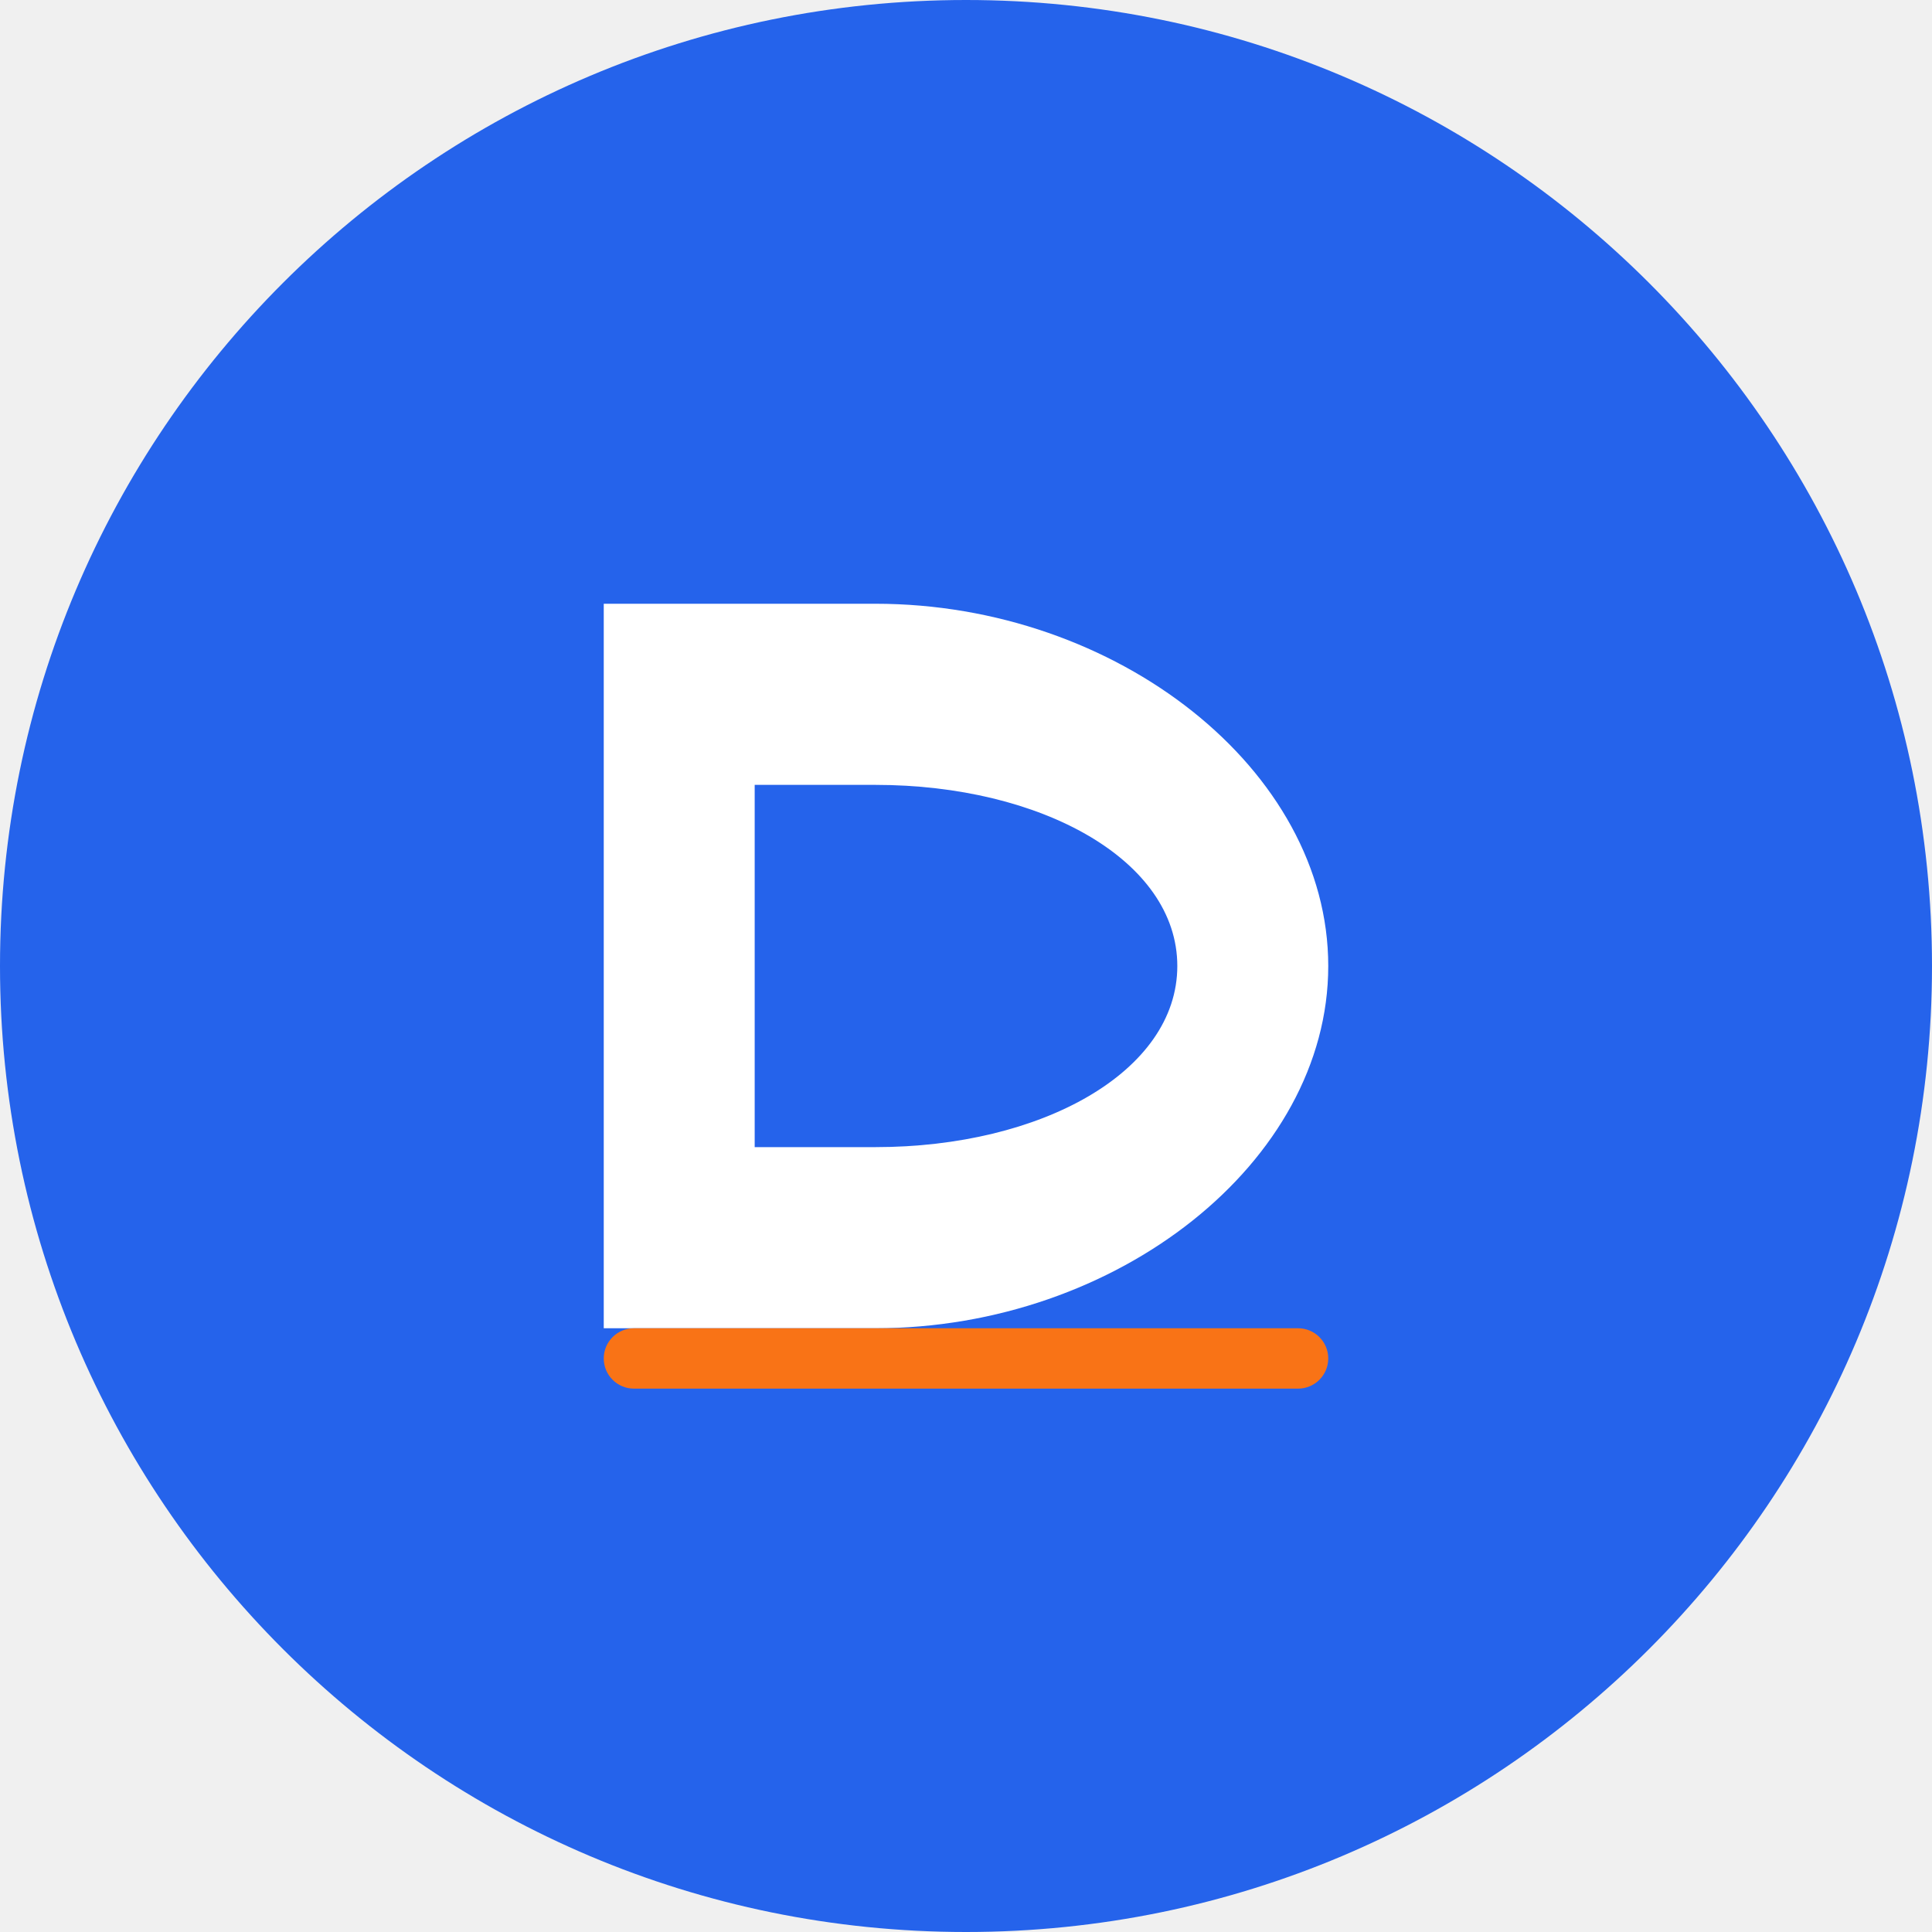
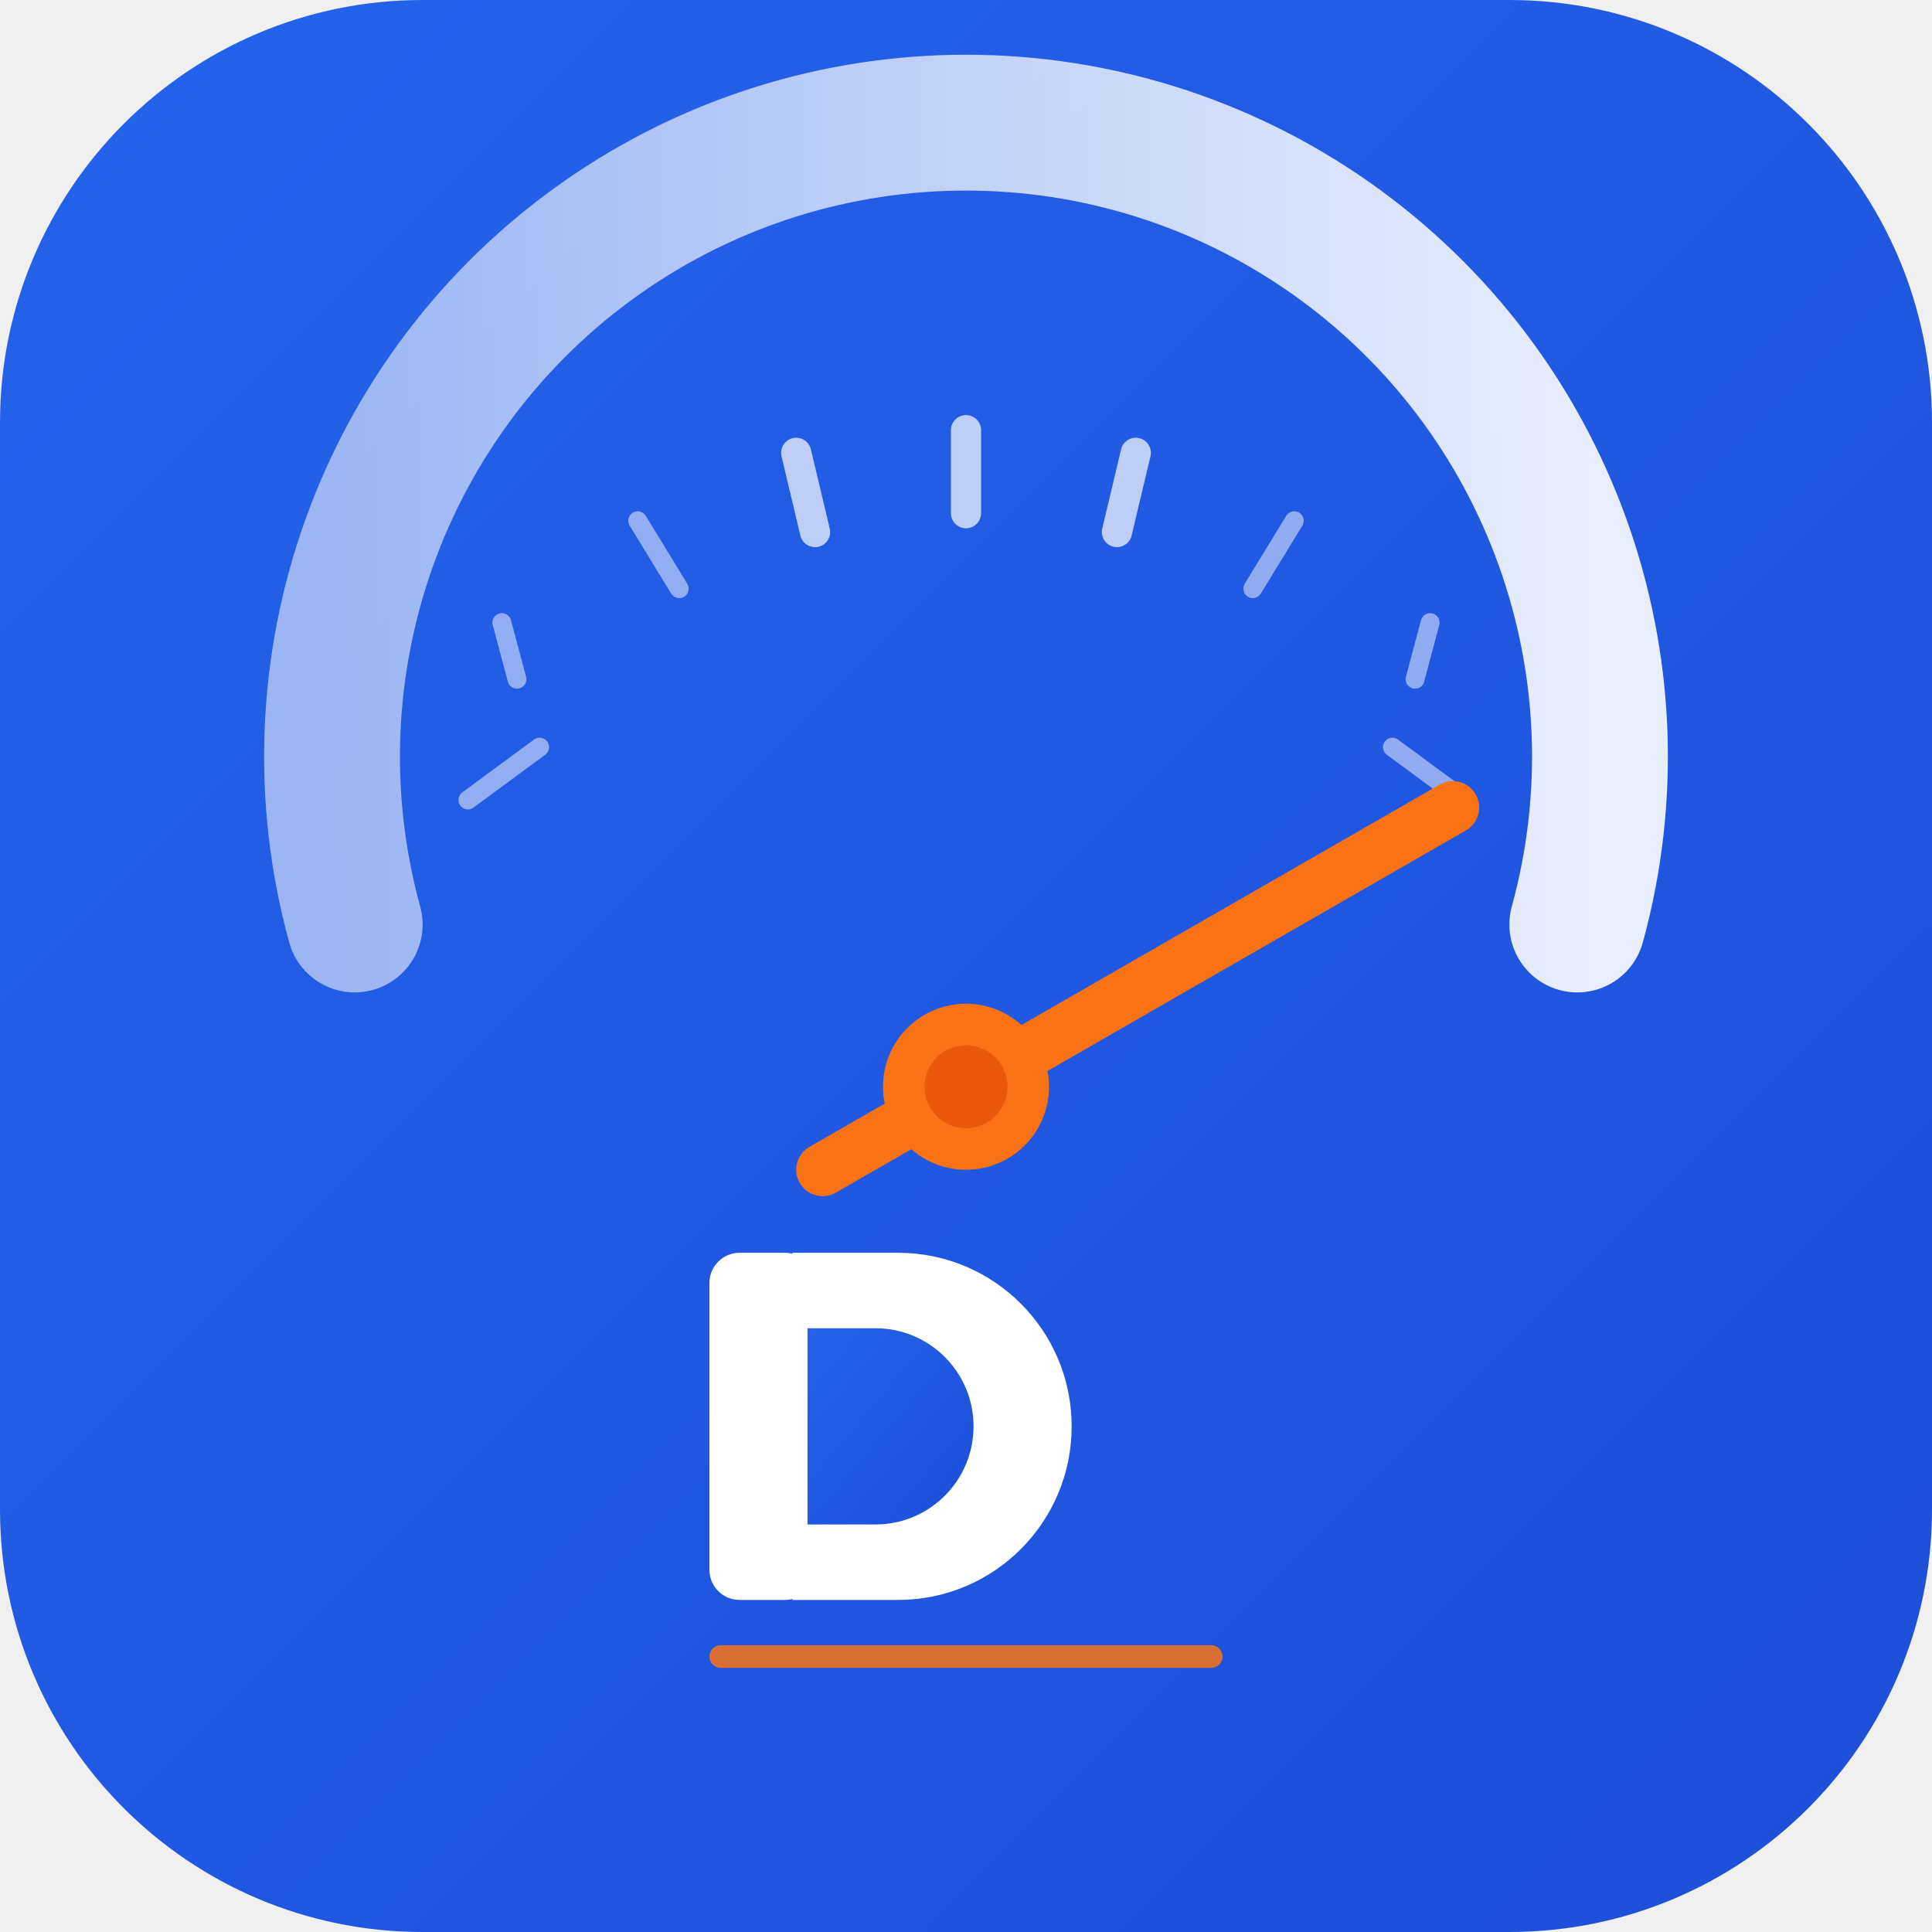
- <svg xmlns="http://www.w3.org/2000/svg" viewBox="0 0 512 512" role="img" aria-label="DriveMaster icon">
-   <circle cx="256" cy="256" r="256" fill="#2563EB" />
-   <path d="M160 160 h72 c64 0 120 44 120 96 s-56 96-120 96 H160 Z M200 208 v96 h32 c44 0 80-20 80-48 s-36-48-80-48 Z" fill="#FFFFFF" />
-   <rect x="160" y="352" width="192" height="16" rx="8" fill="#F97316" />
+ <svg xmlns="http://www.w3.org/2000/svg" viewBox="0 0 512 512" role="img" aria-label="DriveMaster">
+   <defs>
+     <linearGradient id="bg" x1="0%" y1="0%" x2="100%" y2="100%">
+       <stop offset="0%" stop-color="#2563EB" />
+       <stop offset="100%" stop-color="#1D4ED8" />
+     </linearGradient>
+     <linearGradient id="arcGrad" x1="0%" y1="0%" x2="100%" y2="0%">
+       <stop offset="0%" stop-color="#ffffff" stop-opacity="0.55" />
+       <stop offset="100%" stop-color="#ffffff" stop-opacity="0.90" />
+     </linearGradient>
+   </defs>
+   <rect width="512" height="512" rx="112" fill="url(#bg)" />
+   <path d="M 94 245 A 168 168 0 1 1 418 245" fill="none" stroke="url(#arcGrad)" stroke-width="36" stroke-linecap="round" />
+   <line x1="124" y1="212" x2="143" y2="198" stroke="white" stroke-width="5" stroke-linecap="round" opacity="0.5" />
+   <line x1="137" y1="180" x2="133" y2="165" stroke="white" stroke-width="5" stroke-linecap="round" opacity="0.5" />
+   <line x1="180" y1="156" x2="169" y2="138" stroke="white" stroke-width="5" stroke-linecap="round" opacity="0.5" />
+   <line x1="216" y1="141" x2="211" y2="120" stroke="white" stroke-width="8" stroke-linecap="round" opacity="0.7" />
+   <line x1="256" y1="136" x2="256" y2="114" stroke="white" stroke-width="8" stroke-linecap="round" opacity="0.7" />
+   <line x1="296" y1="141" x2="301" y2="120" stroke="white" stroke-width="8" stroke-linecap="round" opacity="0.7" />
+   <line x1="332" y1="156" x2="343" y2="138" stroke="white" stroke-width="5" stroke-linecap="round" opacity="0.5" />
+   <line x1="375" y1="180" x2="379" y2="165" stroke="white" stroke-width="5" stroke-linecap="round" opacity="0.5" />
+   <line x1="388" y1="212" x2="369" y2="198" stroke="white" stroke-width="5" stroke-linecap="round" opacity="0.5" />
+   <line x1="218" y1="310" x2="385" y2="214" stroke="#F97316" stroke-width="14" stroke-linecap="round" />
+   <circle cx="256" cy="288" r="22" fill="#F97316" />
+   <circle cx="256" cy="288" r="11" fill="#EA580C" />
+   <rect x="188" y="332" width="28" height="92" rx="8" fill="white" />
+   <path d="M 210 332 h28 a 46 46 0 0 1 0 92 h-28 Z" fill="white" />
+   <path d="M 214 352 h18 a 26 26 0 0 1 0 52 h-18 Z" fill="url(#bg)" />
+   <rect x="188" y="436" width="136" height="6" rx="3" fill="#F97316" opacity="0.85" />
</svg>
